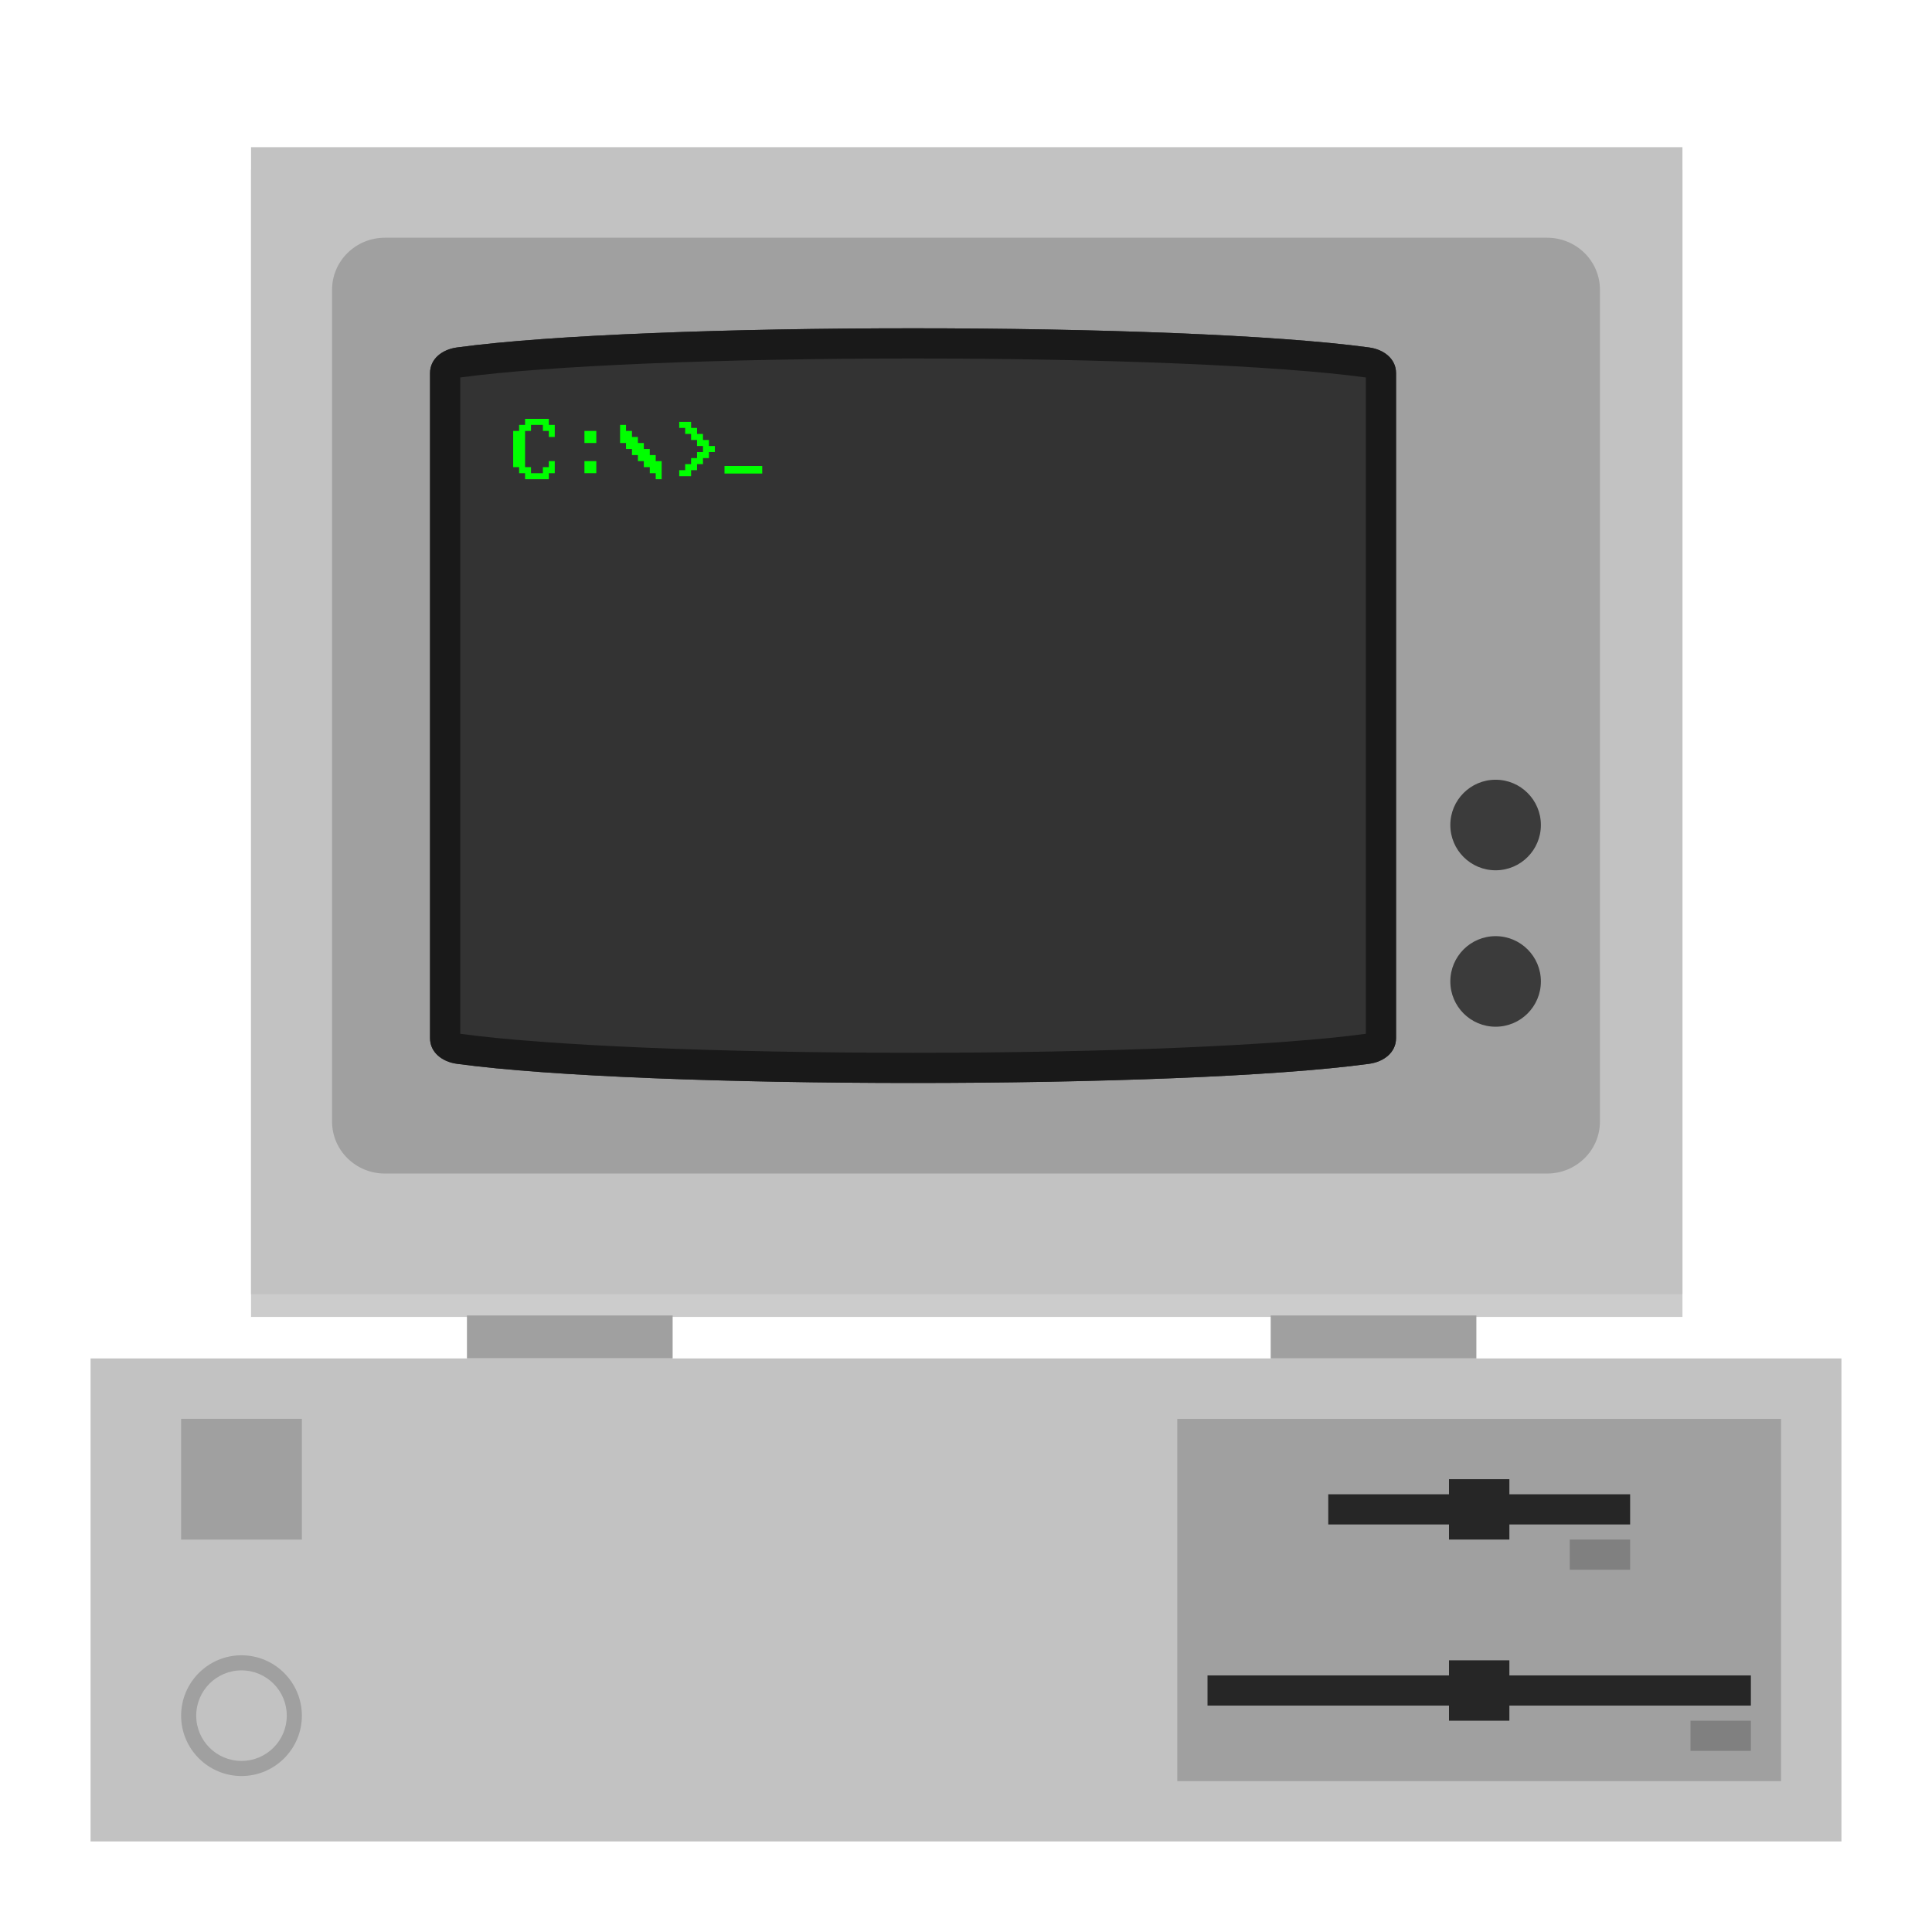
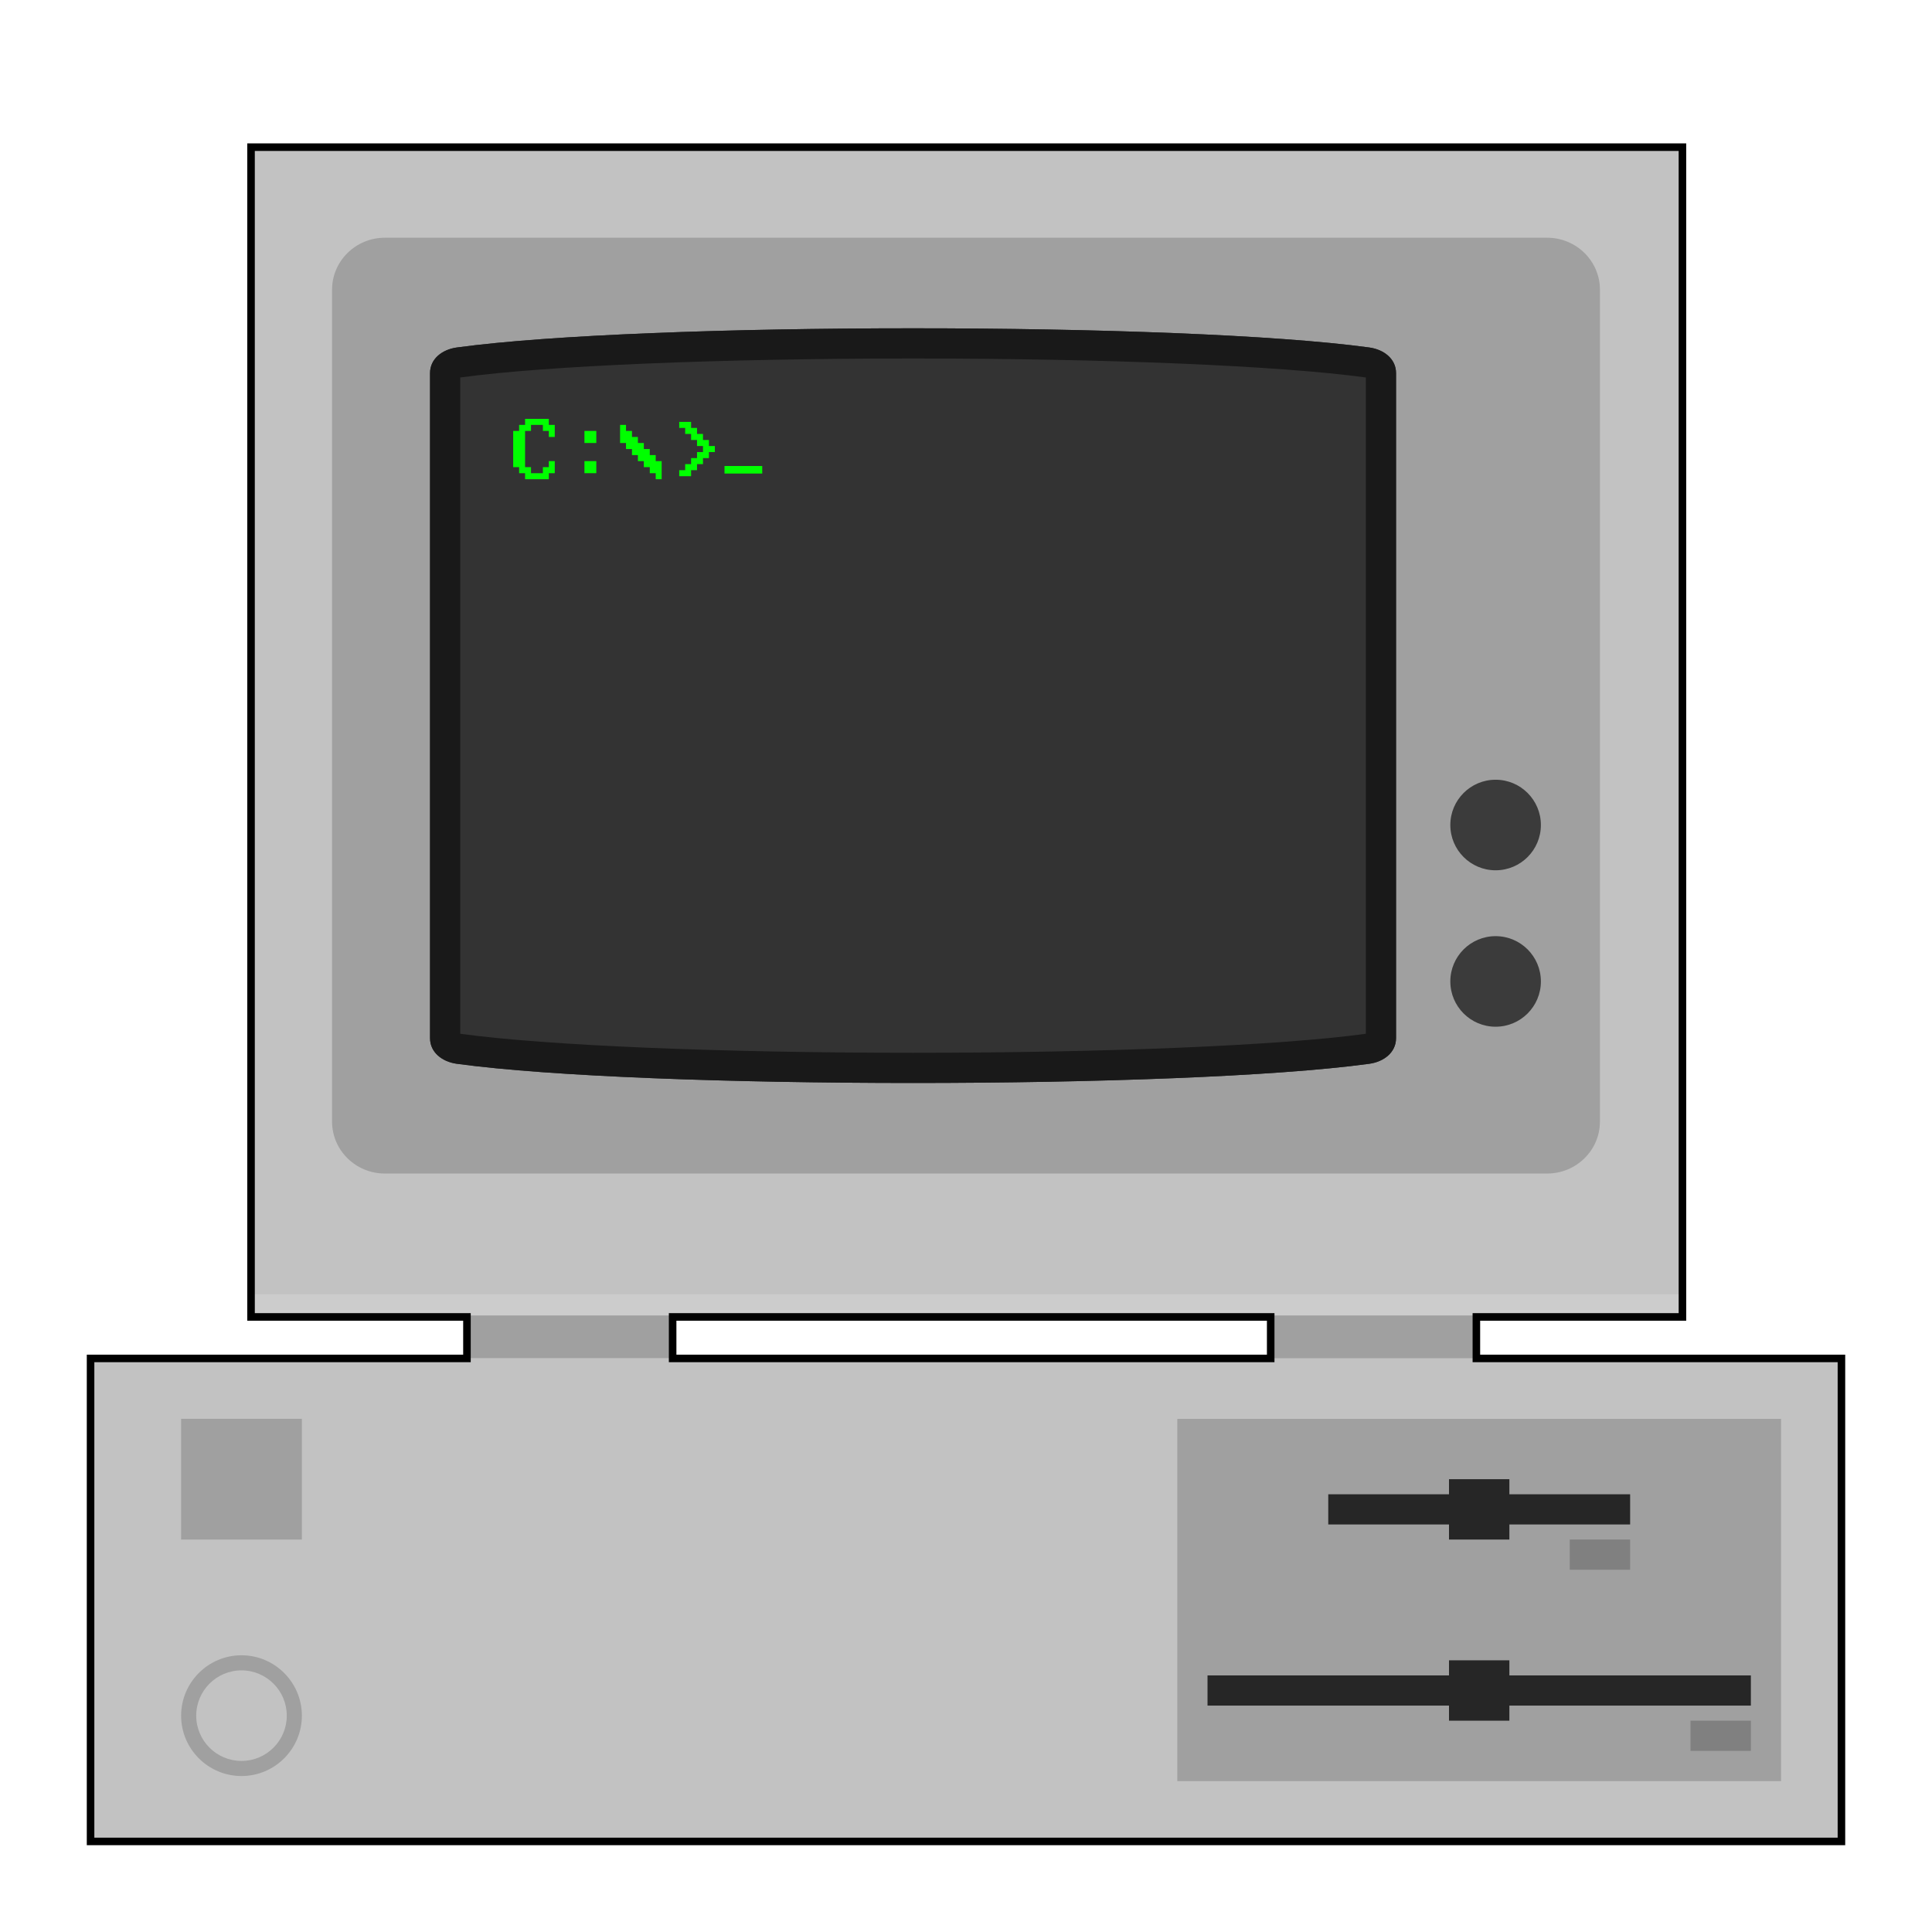
<svg xmlns="http://www.w3.org/2000/svg" viewBox="0 0 341.333 341.333" height="256" width="256" xml:space="preserve" id="svg2" version="1.1">
  <defs id="defs6">
    <clipPath id="clipPath18" clipPathUnits="userSpaceOnUse">
      <path id="path16" d="M 0,256 H 256 V 0 H 0 Z" />
    </clipPath>
    <clipPath id="clipPath26" clipPathUnits="userSpaceOnUse">
      <path id="path24" d="M 4,252 H 252 V 4 H 4 Z" />
    </clipPath>
    <clipPath id="clipPath44" clipPathUnits="userSpaceOnUse">
      <path id="path42" d="M 0,256 H 256 V 0 H 0 Z" />
    </clipPath>
  </defs>
  <g transform="matrix(1.334702,0,0,-1.333333,44.35093,30.00001)" id="g228" style="fill:#cccccc">
    <path id="path226" style="fill:#cccccc;fill-opacity:1;fill-rule:nonzero;stroke:none" d="M 0,0 H 189.474 V -152 H 0 V 0" />
  </g>
  <g id="g50-1" transform="matrix(1.607452,0,0,-1.646744,55.57082,-85.62289)" style="fill:#999999" />
  <path d="M 118.836,240 H 82.497 v -7.593 h 36.339 z" style="fill:#a0a0a0;fill-opacity:1;fill-rule:nonzero;stroke:none;stroke-width:0.379" id="path36" />
  <g id="g46" transform="matrix(1.334702,0,0,-1.333333,44.35093,26.00001)">
    <path d="M 0,0 H 189.474 V -152 H 0 V 0" style="fill:#c2c2c2;fill-opacity:1;fill-rule:nonzero;stroke:none" id="path48" />
  </g>
  <g id="g50" transform="matrix(1.333333,0,0,-1.333333,68,42)">
    <path d="m 0,0 h 154 c 3.866,0 7,-3.084 7,-6.889 v -110.222 c 0,-3.805 -3.134,-6.889 -7,-6.889 H 0 c -3.866,0 -7,3.084 -7,6.889 V -6.889 C -7,-3.084 -3.866,0 0,0" style="fill:#a0a0a0;fill-opacity:1;fill-rule:nonzero;stroke:none" id="path52" />
  </g>
  <g id="g54" transform="matrix(1.333333,0,0,-1.333333,80.71733,61.38987)" style="fill:#333333;fill-opacity:1">
    <path d="m 0,0 c 24.889,3.39 96,3.39 120.889,0 1.95,-0.266 3.555,-1.512 3.555,-3.39 v -88.135 c 0,-1.878 -1.605,-3.125 -3.555,-3.39 -24.889,-3.39 -96,-3.39 -120.889,0 -1.95,0.265 -3.556,1.512 -3.556,3.39 V -3.39 c 0,1.878 1.606,3.124 3.556,3.39" style="fill:#333333;fill-opacity:1;fill-rule:nonzero;stroke:none" id="path56" />
  </g>
  <g id="g58" transform="matrix(1.333333,0,0,-1.333333,161.31,58)" style="fill:#191919;fill-opacity:1">
    <path d="M 0,0 C -24,0 -48,-0.847 -60.444,-2.542 -62.394,-2.808 -64,-4.054 -64,-5.932 v -88.136 c 0,-1.878 1.606,-3.124 3.556,-3.39 C -48,-99.153 -24,-100 0,-100 c 24,0 48,0.847 60.444,2.542 1.95,0.266 3.556,1.512 3.556,3.39 v 88.136 c 0,1.878 -1.606,3.124 -3.556,3.39 C 48,-0.847 24,0 0,0 M 0,-4 C 25.602,-4 48.556,-4.96 59.905,-6.506 59.938,-6.51 59.97,-6.516 60,-6.522 V -93.478 C 59.97,-93.484 59.938,-93.49 59.905,-93.494 48.556,-95.04 25.602,-96 0,-96 c -25.602,0 -48.556,0.96 -59.905,2.506 -0.033,0.004 -0.065,0.01 -0.095,0.016 v 86.956 c 0.03,0.006 0.062,0.012 0.095,0.016 C -48.556,-4.96 -25.602,-4 0,-4" style="fill:#191919;fill-opacity:1;fill-rule:nonzero;stroke:none" id="path60" />
  </g>
  <g id="g62" transform="matrix(1.333333,0,0,-1.333333,272.2339,145.7576)">
    <path d="m 0,0 c 0,-3.314 -2.686,-6 -6,-6 -3.314,0 -6,2.686 -6,6 0,3.314 2.686,6 6,6 3.314,0 6,-2.686 6,-6" style="fill:#3b3b3b;fill-opacity:1;fill-rule:nonzero;stroke:none" id="path64" />
  </g>
  <g id="g66" transform="matrix(1.333333,0,0,-1.333333,272.2339,173.394)">
    <path d="m 0,0 c 0,-3.314 -2.686,-6 -6,-6 -3.314,0 -6,2.686 -6,6 0,3.314 2.686,6 6,6 3.314,0 6,-2.686 6,-6" style="fill:#3b3b3b;fill-opacity:1;fill-rule:nonzero;stroke:none" id="path68" />
  </g>
  <path d="M 16,325.333 H 325.333 V 240 H 16 Z" style="fill:#c2c2c2;fill-opacity:1;fill-rule:nonzero;stroke:none;stroke-width:1.333" id="path70" />
  <path d="m 208,314.68 h 106.667 v -64 H 208 Z" style="fill:#a0a0a0;fill-opacity:1;fill-rule:nonzero;stroke:none;stroke-width:1.333" id="path72" />
  <g id="g74" transform="matrix(1.333333,0,0,-1.333333,288,266.6684)">
    <path d="M 0,0 H -40" style="fill:#262626;fill-opacity:1;fill-rule:nonzero;stroke:none" id="path76" />
  </g>
  <path d="m 234.668,269.333 h 53.332 V 264 h -53.332 z" style="fill:#262626;fill-opacity:1;fill-rule:nonzero;stroke:none;stroke-width:1.333" id="path78" />
  <path d="m 256,272 h 10.667 v -10.667 h -10.667 z" style="fill:#262626;fill-opacity:1;fill-rule:nonzero;stroke:none;stroke-width:1.333" id="path80" />
  <path d="m 277.333,277.333 h 10.667 V 272 h -10.667 z" style="fill:#808080;fill-opacity:1;fill-rule:nonzero;stroke:none;stroke-width:1.333" id="path82" />
  <g id="g84" transform="matrix(1.333333,0,0,-1.333333,309.3333,298.6684)">
    <path d="M 0,0 H -72" style="fill:#262626;fill-opacity:1;fill-rule:nonzero;stroke:none" id="path86" />
  </g>
  <path d="m 213.336,301.333 h 95.997 V 296 h -95.997 z" style="fill:#262626;fill-opacity:1;fill-rule:nonzero;stroke:none;stroke-width:1.333" id="path88" />
  <path d="m 256,304 h 10.667 v -10.667 h -10.667 z" style="fill:#262626;fill-opacity:1;fill-rule:nonzero;stroke:none;stroke-width:1.333" id="path90" />
  <path d="m 298.667,309.333 h 10.667 V 304 h -10.667 z" style="fill:#808080;fill-opacity:1;fill-rule:nonzero;stroke:none;stroke-width:1.333" id="path92" />
  <g id="g94" transform="matrix(1.333333,0,0,-1.333333,34.66667,303.112)">
    <path d="M 0,0 C 0,-3.308 2.691,-5.999 5.999,-5.999 9.309,-5.999 12,-3.308 12,0 12,3.31 9.309,6.001 5.999,6.001 2.691,6.001 0,3.31 0,0 M -2,0 C -2,4.411 1.588,8.001 5.999,8.001 10.41,8.001 14,4.411 14,0 14,-4.411 10.41,-7.999 5.999,-7.999 1.588,-7.999 -2,-4.411 -2,0" style="fill:#a0a0a0;fill-opacity:1;fill-rule:nonzero;stroke:none" id="path96" />
  </g>
  <path d="M 32,272 H 53.333 V 250.667 H 32 Z" style="fill:#a0a0a0;fill-opacity:1;fill-rule:nonzero;stroke:none;stroke-width:1.333" id="path98" />
  <g id="g100" transform="matrix(1.333333,0,0,-1.333333,95.91293,75.06867)" style="fill:#00ff00">
    <path d="M 0,0 H -1.574 V -0.799 H -2.36 v -4.799 h 0.786 V -6.4 H 0 v 0.802 h 0.786 v 0.799 H 1.574 V -6.4 H 0.786 V -7.199 H -2.36 V -6.4 h -0.789 v 0.802 h -0.786 v 4.799 h 0.786 V 0 H -2.36 V 0.801 H 0.786 V 0 H 1.574 V -1.598 H 0.786 v 0.799 H 0 Z" style="fill:#00ff00;fill-opacity:1;fill-rule:nonzero;stroke:none" id="path102" />
  </g>
  <path d="m 103.255,81.467 h 2.099 v 2.133 h -2.099 z m 0,-5.333 h 2.099 v 2.133 h -2.099 z" style="fill:#00ff00;fill-opacity:1;fill-rule:nonzero;stroke:none;stroke-width:1.333" id="path104" />
  <g id="g106" transform="matrix(1.333333,0,0,-1.333333,115.8468,83.60134)" style="fill:#00ff00">
    <path d="M 0,0 H -0.786 V 0.801 H -1.574 V 1.6 H -2.36 V 2.4 H -3.146 V 3.201 H -3.935 V 4 h -0.786 v 2.4 h 0.786 V 5.6 h 0.789 V 4.801 H -2.36 V 4 h 0.786 V 3.201 h 0.788 V 2.4 H 0 V 1.6 H 0.788 V -0.799 H 0 Z" style="fill:#00ff00;fill-opacity:1;fill-rule:nonzero;stroke:none" id="path108" />
  </g>
  <g id="g120" transform="matrix(1.333333,0,0,-1.333333,120,74.53467)" style="fill:#00ff00">
    <path d="M 0,0 H 1.574 V -0.799 H 2.36 V -1.598 H 3.149 V -2.4 H 3.935 V -3.199 H 4.723 V -4 H 3.935 V -4.799 H 3.149 V -5.598 H 2.36 V -6.4 H 1.574 V -7.199 H 0 V -6.4 h 0.788 v 0.802 h 0.786 v 0.799 H 2.36 V -4 h 0.789 v 0.801 H 2.36 V -2.4 H 1.574 v 0.802 H 0.788 v 0.799 H 0 Z" style="fill:#00ff00;fill-opacity:1;fill-rule:nonzero;stroke:none" id="path122" />
  </g>
  <path id="path230" style="fill:#a0a0a0;fill-opacity:1;fill-rule:nonzero;stroke:none;stroke-width:0.379" d="m 260.836,240 h -36.339 v -7.593 h 36.339 z" />
  <rect style="opacity:1;vector-effect:none;fill:#00ff00;fill-opacity:1;stroke:none;stroke-width:1.333;stroke-linecap:butt;stroke-linejoin:miter;stroke-miterlimit:4;stroke-dasharray:none;stroke-dashoffset:0;stroke-opacity:1" id="rect856" width="6.667" height="1.333" x="128" y="82.331" />
+   <path style="fill:none;fill-opacity:1;fill-rule:nonzero;stroke:#000000;stroke-width:1;stroke-miterlimit:4;stroke-dasharray:none" d="M 33.263,19.5 33.264,174.5 H 61.873 V 180 H 12 v 64 h 232 v -64 h -48.373 v -5.5 h 27.305 L 222.931,19.5 Z M 89.127,174.5 H 168.373 V 180 H 89.127 Z" id="path939" transform="scale(1.333333)" />
</svg>
